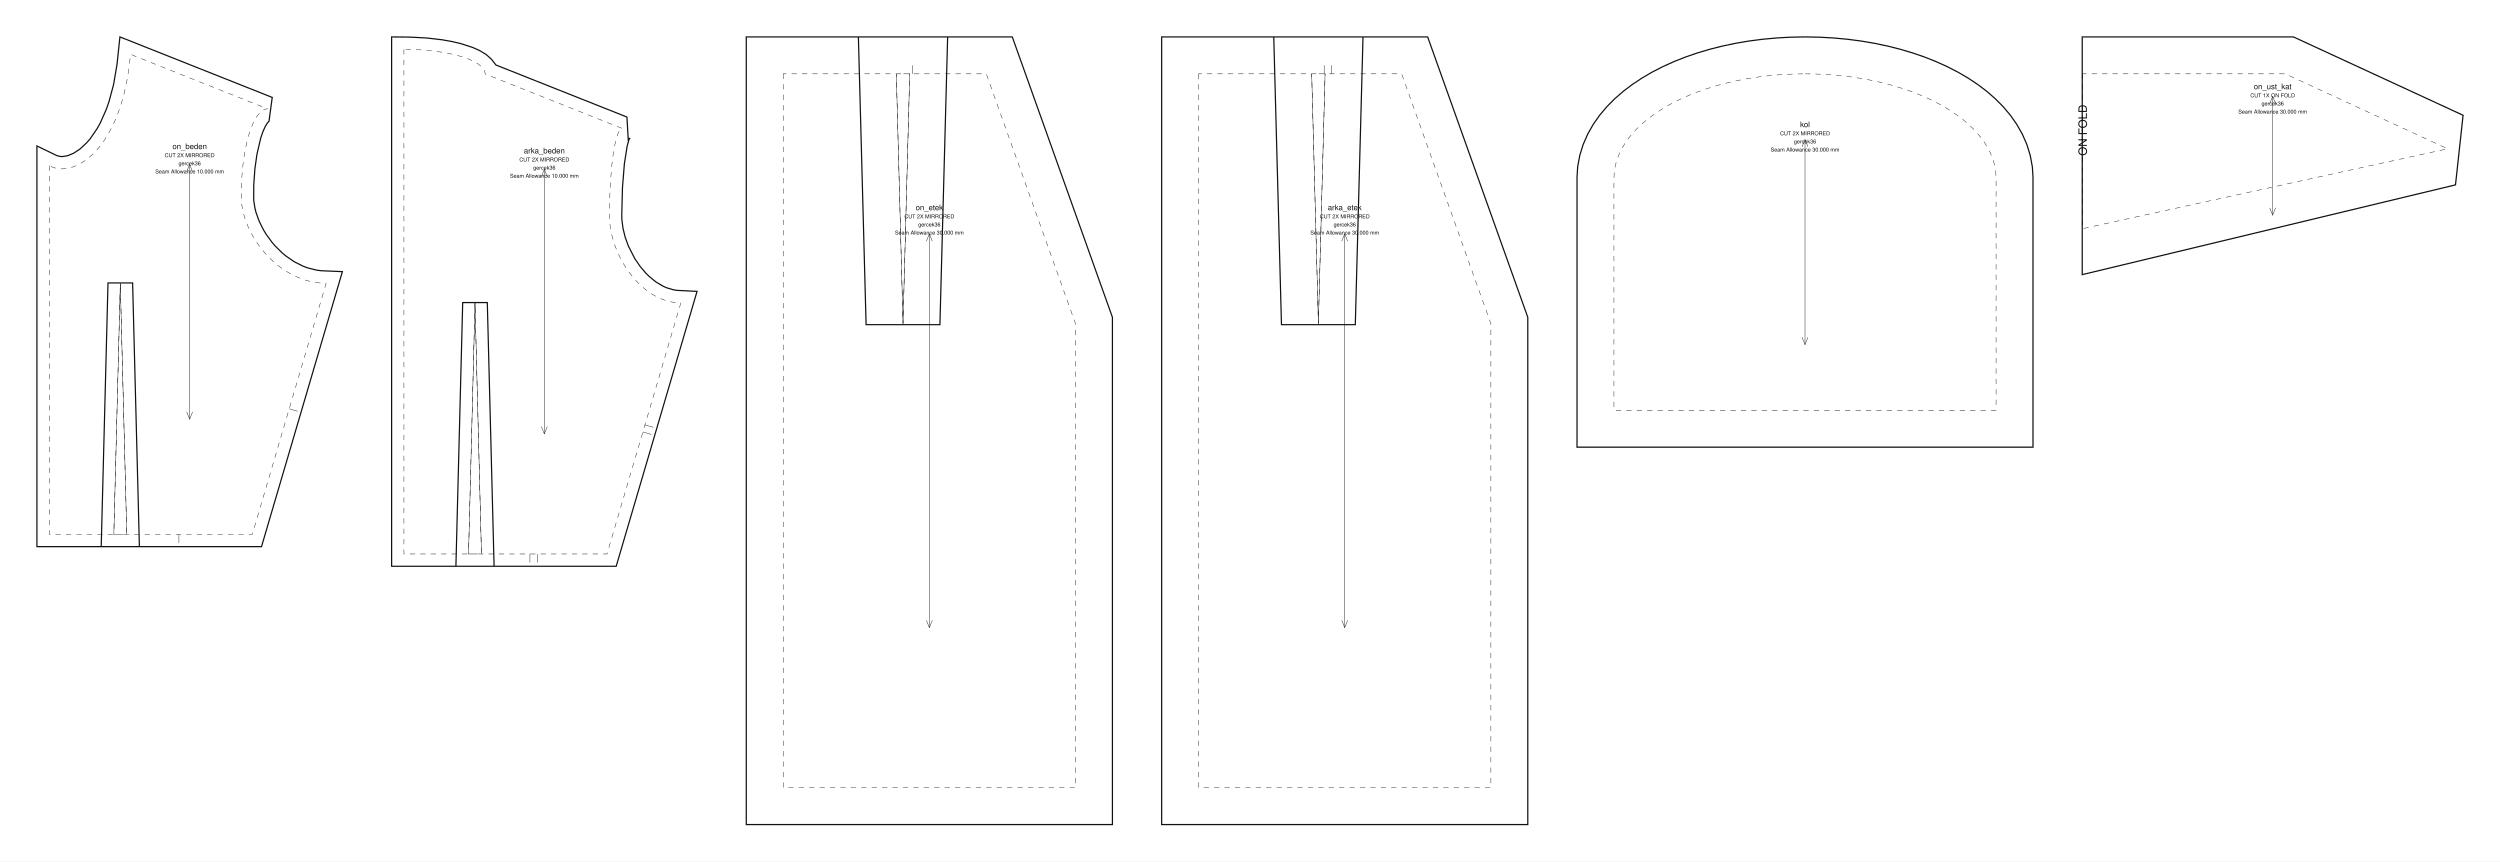
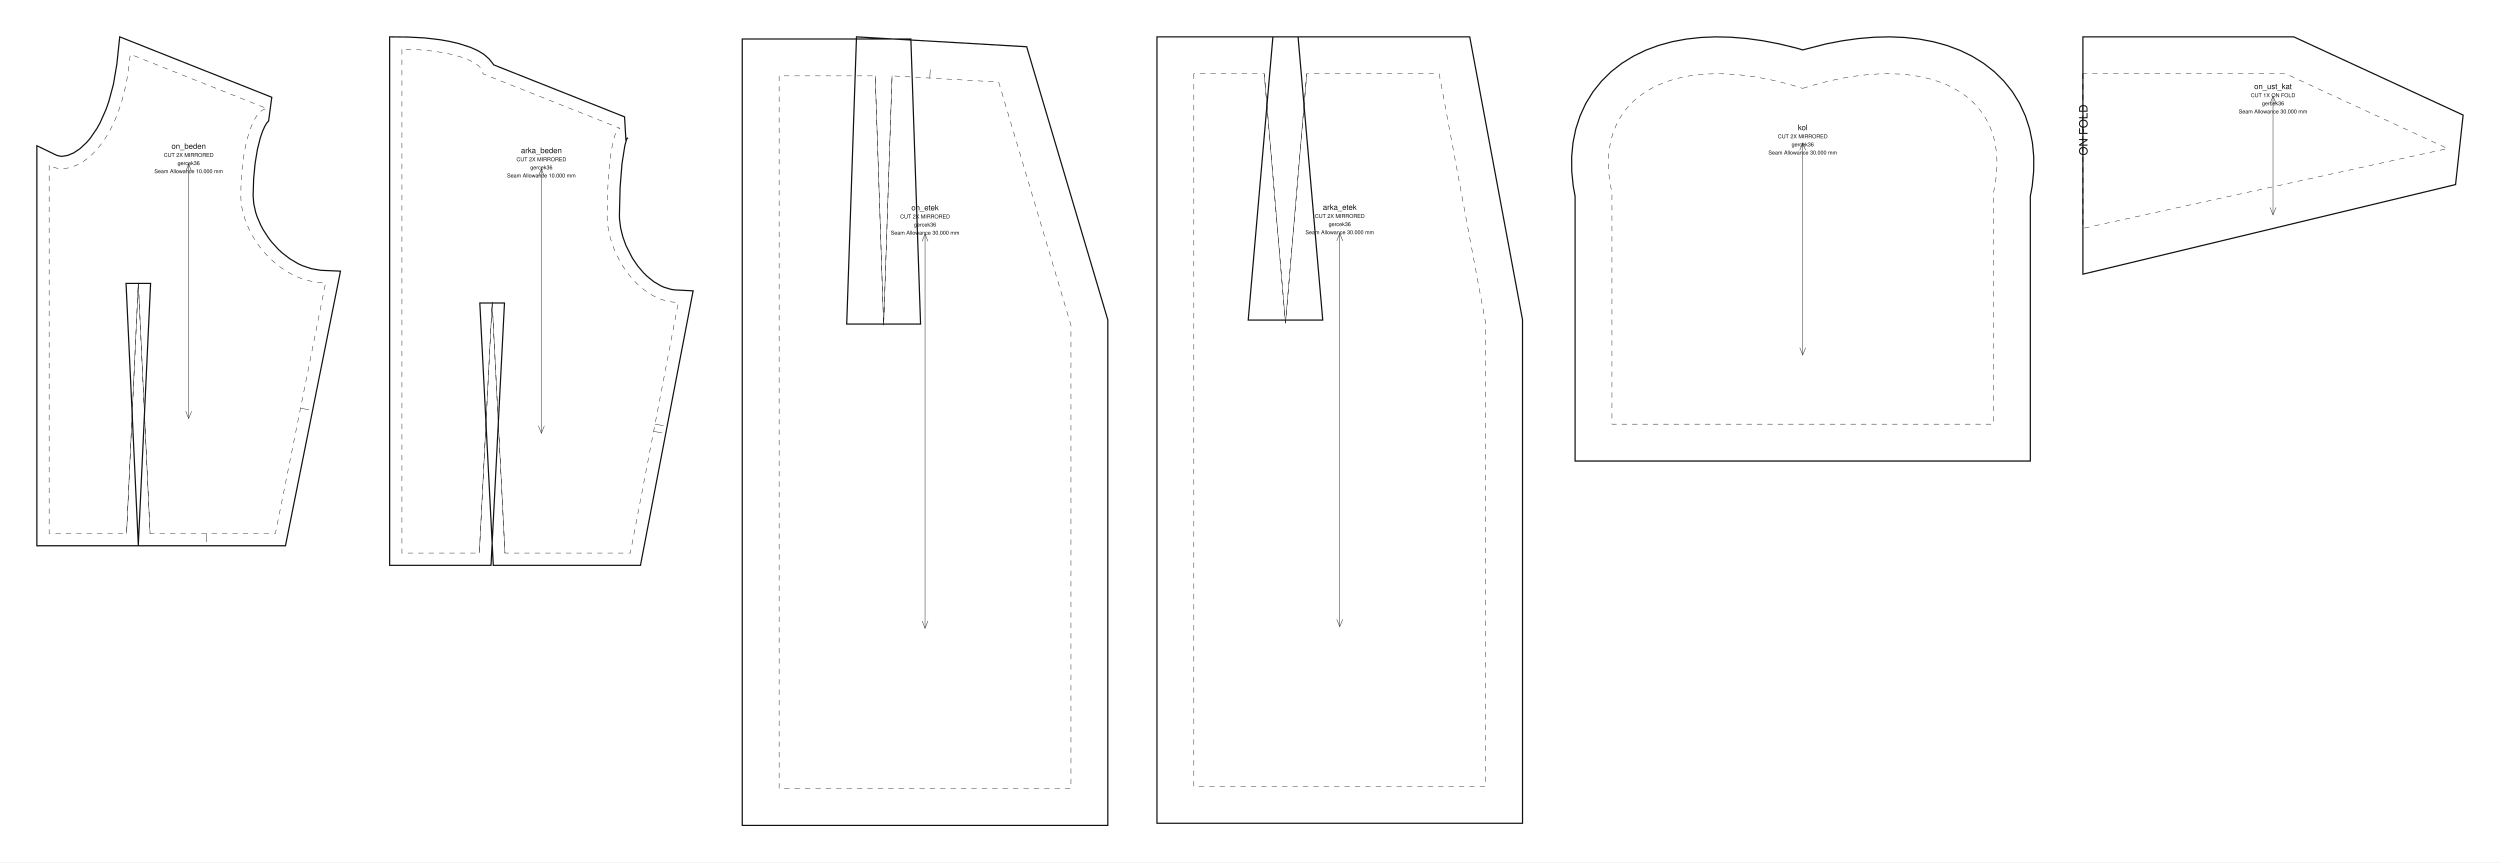
- <svg xmlns="http://www.w3.org/2000/svg" data-ops="8" viewBox="0 0 2031.328 700.000" width="2031.328mm" height="700.000mm" data-scale="1:1" data-unit-mm="1" data-sheet="stitchu-pattern-sheet-v1" data-graf="taban-elbise" data-body="gercek36" data-parca="6">
-   <rect width="2031.328" height="700.000" fill="#ffffff" />
+ <svg xmlns="http://www.w3.org/2000/svg" data-ops="8" viewBox="0 0 2034.606 701.733" width="2034.606mm" height="701.733mm" data-scale="1:1" data-unit-mm="1" data-sheet="stitchu-pattern-sheet-v1" data-graf="taban-elbise" data-body="gercek36" data-parca="6">
+   <rect width="2034.606" height="701.733" fill="#ffffff" />
  <g font-family="Helvetica,Arial,sans-serif" fill="none" stroke="#111111">
    <g data-panel="on_beden">
-       <path data-katman="1" data-tur="kesim" stroke-width="1.000" d="M 30.000 118.602 L 30.000 444.160 L 113.261 444.160 L 107.747 229.903 L 87.753 229.903 L 82.239 444.160 L 212.482 444.160 L 278.203 220.712 L 261.118 219.987 L 257.297 219.503 L 249.833 217.625 L 246.200 216.256 L 239.176 212.716 L 232.554 208.203 L 229.428 205.622 L 223.614 199.903 L 220.953 196.806 L 216.189 190.242 L 214.110 186.821 L 210.616 179.817 L 208.067 172.763 L 207.167 169.281 L 206.136 162.535 L 206.188 150.108 L 207.132 137.089 L 208.782 125.303 L 211.866 112.121 L 213.670 106.885 L 215.526 102.747 L 217.251 99.880 L 218.761 98.381 L 218.340 98.592 L 218.604 98.399 L 221.192 79.167 L 97.442 30.000 L 95.085 52.285 L 92.308 68.570 L 88.535 82.677 L 86.340 88.934 L 81.469 99.893 L 78.847 104.614 L 73.375 112.588 L 70.583 115.862 L 65.038 121.052 L 59.754 124.540 L 54.976 126.504 L 50.910 127.189 L 49.176 127.147 L 46.264 126.469 Z" />
-       <path data-katman="14" data-tur="dikis" stroke-width="0.350" stroke-dasharray="4.233 4.233" d="M 40.000 134.547 L 40.000 434.160 L 103.000 434.160 L 97.750 230.160 L 92.500 434.160 L 205.000 434.160 L 265.000 230.160 C 226.892 230.160 196.000 191.031 196.000 159.310 C 196.000 120.181 205.626 88.460 217.500 88.460 L 106.000 44.160 C 99.400 121.435 59.800 146.020 40.000 134.547 Z" />
-       <path data-katman="8" data-tur="pens" data-edge="dart_on_beden.1" stroke-width="0.350" d="M 103.000 434.160 L 97.750 230.160" />
-       <path data-katman="8" data-tur="pens" data-edge="dart_on_beden.2" stroke-width="0.350" d="M 97.750 230.160 L 92.500 434.160" />
-       <path data-katman="4" data-tur="centik" data-edge="waist_front.2" stroke-width="0.350" d="M 145.375 434.160 L 145.375 441.160" />
-       <path data-katman="4" data-tur="centik" data-edge="side_front" stroke-width="0.350" d="M 235.000 332.160 L 241.716 334.136" />
-       <path data-katman="7" data-tur="grain" stroke-width="0.350" d="M 154.101 133.540 L 154.101 340.620" />
-       <path data-katman="7" data-tur="grainOk" stroke-width="0.350" d="M 156.501 139.540 L 154.101 133.540 L 151.701 139.540" />
-       <path data-katman="7" data-tur="grainOk" stroke-width="0.350" d="M 151.701 334.620 L 154.101 340.620 L 156.501 334.620" />
-       <text data-katman="15" x="154.101" y="121.115" text-anchor="middle" font-size="6.300" fill="#111111" stroke="none">on_beden</text>
-       <text data-katman="15" x="154.101" y="127.715" text-anchor="middle" font-size="4.400" fill="#111111" stroke="none">CUT 2X MIRRORED</text>
-       <text data-katman="15" x="154.101" y="134.315" text-anchor="middle" font-size="4.400" fill="#111111" stroke="none">gercek36</text>
-       <text data-katman="15" x="154.101" y="140.915" text-anchor="middle" font-size="4.400" fill="#111111" stroke="none">Seam Allowance 10.000 mm</text>
+       <path data-katman="1" data-tur="kesim" stroke-width="1.000" d="M 30.000 118.602 L 30.000 444.160 L 112.542 444.160 L 122.557 230.629 L 102.579 230.629 L 112.594 444.160 L 232.331 444.160 L 277.101 220.665 L 261.118 219.987 L 253.534 218.712 L 246.200 216.256 L 242.644 214.615 L 235.808 210.573 L 229.428 205.622 L 226.443 202.849 L 220.953 196.806 L 218.474 193.578 L 214.110 186.821 L 212.249 183.338 L 209.219 176.284 L 208.067 172.763 L 206.522 165.863 L 206.002 159.163 L 206.418 145.652 L 207.609 133.007 L 209.469 121.708 L 211.866 112.121 L 213.670 106.885 L 215.526 102.747 L 217.251 99.880 L 218.761 98.381 L 218.340 98.592 L 218.604 98.399 L 221.192 79.167 L 97.442 30.000 L 95.085 52.285 L 92.308 68.570 L 88.535 82.677 L 86.340 88.934 L 81.469 99.893 L 78.847 104.614 L 73.375 112.588 L 70.583 115.862 L 65.038 121.052 L 59.754 124.540 L 54.976 126.504 L 50.910 127.189 L 49.176 127.147 L 46.264 126.469 Z" />
+       <path data-katman="14" data-tur="dikis" stroke-width="0.350" stroke-dasharray="4.233 4.233" d="M 40.000 134.547 L 40.000 434.160 L 103.000 434.160 L 112.568 230.160 L 122.136 434.160 L 224.136 434.160 L 265.000 230.160 C 226.892 230.160 196.000 191.031 196.000 159.310 C 196.000 120.181 205.626 88.460 217.500 88.460 L 106.000 44.160 C 99.400 121.435 59.800 146.020 40.000 134.547 Z" />
+       <path data-katman="8" data-tur="pens" data-edge="dart_on_beden.1" stroke-width="0.350" d="M 103.000 434.160 L 112.568 230.160" />
+       <path data-katman="8" data-tur="pens" data-edge="dart_on_beden.2" stroke-width="0.350" d="M 112.568 230.160 L 122.136 434.160" />
+       <path data-katman="4" data-tur="centik" data-edge="waist_front.2" stroke-width="0.350" d="M 168.036 434.160 L 168.036 441.160" />
+       <path data-katman="4" data-tur="centik" data-edge="side_front" stroke-width="0.350" d="M 244.568 332.160 L 251.432 333.535" />
+       <path data-katman="7" data-tur="grain" stroke-width="0.350" d="M 153.550 133.540 L 153.550 340.620" />
+       <path data-katman="7" data-tur="grainOk" stroke-width="0.350" d="M 155.950 139.540 L 153.550 133.540 L 151.150 139.540" />
+       <path data-katman="7" data-tur="grainOk" stroke-width="0.350" d="M 151.150 334.620 L 153.550 340.620 L 155.950 334.620" />
+       <text data-katman="15" x="153.550" y="121.115" text-anchor="middle" font-size="6.300" fill="#111111" stroke="none">on_beden</text>
+       <text data-katman="15" x="153.550" y="127.715" text-anchor="middle" font-size="4.400" fill="#111111" stroke="none">CUT 2X MIRRORED</text>
+       <text data-katman="15" x="153.550" y="134.315" text-anchor="middle" font-size="4.400" fill="#111111" stroke="none">gercek36</text>
+       <text data-katman="15" x="153.550" y="140.915" text-anchor="middle" font-size="4.400" fill="#111111" stroke="none">Seam Allowance 10.000 mm</text>
    </g>
    <g data-panel="arka_beden">
-       <path data-katman="1" data-tur="kesim" stroke-width="1.000" d="M 318.203 30.000 L 318.203 460.103 L 401.463 460.103 L 395.949 245.845 L 375.956 245.845 L 370.442 460.103 L 500.685 460.103 L 566.376 236.755 L 550.231 235.940 L 547.295 235.497 L 541.485 233.757 L 538.611 232.469 L 532.970 229.085 L 527.559 224.696 L 524.978 222.161 L 520.140 216.500 L 515.827 210.186 L 510.561 199.876 L 507.976 192.718 L 506.213 185.558 L 505.320 178.600 L 505.203 175.110 L 505.769 152.496 L 507.326 133.098 L 509.599 118.652 L 511.050 113.298 L 512.039 112.139 L 511.281 112.698 L 510.551 114.872 L 509.395 95.109 L 402.978 52.829 L 399.288 48.076 L 394.863 44.194 L 389.800 41.128 L 384.108 38.571 L 374.374 35.422 L 367.112 33.721 L 359.279 32.331 L 346.579 30.851 L 332.926 30.150 Z" />
-       <path data-katman="14" data-tur="dikis" stroke-width="0.350" stroke-dasharray="4.233 4.233" d="M 328.203 40.103 L 328.203 450.103 L 391.203 450.103 L 385.953 246.103 L 380.703 450.103 L 493.203 450.103 L 553.203 246.103 C 521.170 246.103 495.203 206.973 495.203 175.253 C 495.203 136.123 499.904 104.403 505.703 104.403 L 394.203 60.103 C 394.203 49.057 364.653 40.103 328.203 40.103 Z" />
-       <path data-katman="8" data-tur="pens" data-edge="dart_arka_beden.1" stroke-width="0.350" d="M 391.203 450.103 L 385.953 246.103" />
-       <path data-katman="8" data-tur="pens" data-edge="dart_arka_beden.2" stroke-width="0.350" d="M 385.953 246.103 L 380.703 450.103" />
-       <path data-katman="4" data-tur="centik" data-edge="waist_back.2" stroke-width="0.350" d="M 430.578 450.103 L 430.578 457.103" />
-       <path data-katman="4" data-tur="centik" data-edge="waist_back.2" stroke-width="0.350" d="M 436.578 450.103 L 436.578 457.103" />
-       <path data-katman="4" data-tur="centik" data-edge="side_back" stroke-width="0.350" d="M 522.356 350.981 L 529.072 352.956" />
-       <path data-katman="4" data-tur="centik" data-edge="side_back" stroke-width="0.350" d="M 524.049 345.225 L 530.765 347.200" />
-       <path data-katman="7" data-tur="grain" stroke-width="0.350" d="M 442.289 137.526 L 442.289 352.577" />
-       <path data-katman="7" data-tur="grainOk" stroke-width="0.350" d="M 444.689 143.526 L 442.289 137.526 L 439.889 143.526" />
-       <path data-katman="7" data-tur="grainOk" stroke-width="0.350" d="M 439.889 346.577 L 442.289 352.577 L 444.689 346.577" />
-       <text data-katman="15" x="442.289" y="124.623" text-anchor="middle" font-size="6.300" fill="#111111" stroke="none">arka_beden</text>
-       <text data-katman="15" x="442.289" y="131.223" text-anchor="middle" font-size="4.400" fill="#111111" stroke="none">CUT 2X MIRRORED</text>
-       <text data-katman="15" x="442.289" y="137.823" text-anchor="middle" font-size="4.400" fill="#111111" stroke="none">gercek36</text>
-       <text data-katman="15" x="442.289" y="144.423" text-anchor="middle" font-size="4.400" fill="#111111" stroke="none">Seam Allowance 10.000 mm</text>
+       <path data-katman="1" data-tur="kesim" stroke-width="1.000" d="M 317.101 30.000 L 317.101 460.103 L 399.602 460.103 L 410.572 246.611 L 390.494 246.611 L 401.463 460.103 L 521.229 460.103 L 564.088 236.695 L 549.130 235.940 L 546.193 235.497 L 540.383 233.757 L 537.509 232.469 L 531.868 229.085 L 526.457 224.696 L 523.876 222.161 L 519.038 216.500 L 514.725 210.186 L 509.459 199.876 L 506.875 192.718 L 505.111 185.558 L 504.218 178.600 L 504.102 175.110 L 504.667 152.496 L 506.224 133.098 L 508.497 118.652 L 509.948 113.298 L 510.937 112.139 L 510.179 112.698 L 509.450 114.872 L 508.293 95.109 L 401.877 52.829 L 398.186 48.076 L 393.761 44.194 L 388.698 41.128 L 383.006 38.571 L 373.272 35.422 L 366.010 33.721 L 358.177 32.331 L 345.477 30.851 L 331.824 30.150 Z" />
+       <path data-katman="14" data-tur="dikis" stroke-width="0.350" stroke-dasharray="4.233 4.233" d="M 327.101 40.103 L 327.101 450.103 L 390.101 450.103 L 400.533 246.103 L 410.965 450.103 L 512.965 450.103 L 552.101 246.103 C 520.068 246.103 494.101 206.973 494.101 175.253 C 494.101 136.123 498.802 104.403 504.601 104.403 L 393.101 60.103 C 393.101 49.057 363.552 40.103 327.101 40.103 Z" />
+       <path data-katman="8" data-tur="pens" data-edge="dart_arka_beden.1" stroke-width="0.350" d="M 390.101 450.103 L 400.533 246.103" />
+       <path data-katman="8" data-tur="pens" data-edge="dart_arka_beden.2" stroke-width="0.350" d="M 400.533 246.103 L 410.965 450.103" />
+       <path data-katman="4" data-tur="centik" data-edge="side_back" stroke-width="0.350" d="M 531.968 351.049 L 538.842 352.368" />
+       <path data-katman="4" data-tur="centik" data-edge="side_back" stroke-width="0.350" d="M 533.098 345.156 L 539.973 346.475" />
+       <path data-katman="7" data-tur="grain" stroke-width="0.350" d="M 440.594 137.526 L 440.594 352.577" />
+       <path data-katman="7" data-tur="grainOk" stroke-width="0.350" d="M 442.994 143.526 L 440.594 137.526 L 438.194 143.526" />
+       <path data-katman="7" data-tur="grainOk" stroke-width="0.350" d="M 438.194 346.577 L 440.594 352.577 L 442.994 346.577" />
+       <text data-katman="15" x="440.594" y="124.623" text-anchor="middle" font-size="6.300" fill="#111111" stroke="none">arka_beden</text>
+       <text data-katman="15" x="440.594" y="131.223" text-anchor="middle" font-size="4.400" fill="#111111" stroke="none">CUT 2X MIRRORED</text>
+       <text data-katman="15" x="440.594" y="137.823" text-anchor="middle" font-size="4.400" fill="#111111" stroke="none">gercek36</text>
+       <text data-katman="15" x="440.594" y="144.423" text-anchor="middle" font-size="4.400" fill="#111111" stroke="none">Seam Allowance 10.000 mm</text>
    </g>
    <g data-panel="on_etek">
-       <path data-katman="1" data-tur="kesim" stroke-width="1.000" d="M 606.376 30.000 L 606.376 670.000 L 903.876 670.000 L 903.876 257.804 L 822.517 30.000 L 697.468 30.000 L 703.736 263.804 L 763.715 263.804 L 769.983 30.000 Z" />
-       <path data-katman="14" data-tur="dikis" stroke-width="0.350" stroke-dasharray="4.233 4.233" d="M 636.376 60.000 L 636.376 640.000 L 873.876 640.000 L 873.876 263.000 L 801.376 60.000 L 728.283 60.000 L 733.726 263.000 L 739.168 60.000 L 636.376 60.000 Z" />
-       <path data-katman="8" data-tur="pens" data-edge="dart_on_etek.1" stroke-width="0.350" d="M 728.283 60.000 L 733.726 263.000" />
-       <path data-katman="8" data-tur="pens" data-edge="dart_on_etek.2" stroke-width="0.350" d="M 733.726 263.000 L 739.168 60.000" />
-       <path data-katman="4" data-tur="centik" data-edge="waist_front.1" stroke-width="0.350" d="M 741.439 60.000 L 741.439 53.000" />
-       <path data-katman="7" data-tur="grain" stroke-width="0.350" d="M 755.126 190.000 L 755.126 510.000" />
-       <path data-katman="7" data-tur="grainOk" stroke-width="0.350" d="M 757.526 196.000 L 755.126 190.000 L 752.726 196.000" />
-       <path data-katman="7" data-tur="grainOk" stroke-width="0.350" d="M 752.726 504.000 L 755.126 510.000 L 757.526 504.000" />
-       <text data-katman="15" x="755.126" y="170.800" text-anchor="middle" font-size="6.300" fill="#111111" stroke="none">on_etek</text>
-       <text data-katman="15" x="755.126" y="177.400" text-anchor="middle" font-size="4.400" fill="#111111" stroke="none">CUT 2X MIRRORED</text>
-       <text data-katman="15" x="755.126" y="184.000" text-anchor="middle" font-size="4.400" fill="#111111" stroke="none">gercek36</text>
-       <text data-katman="15" x="755.126" y="190.600" text-anchor="middle" font-size="4.400" fill="#111111" stroke="none">Seam Allowance 30.000 mm</text>
+       <path data-katman="1" data-tur="kesim" stroke-width="1.000" d="M 604.088 31.733 L 604.088 671.733 L 901.588 671.733 L 901.588 260.372 L 835.555 38.050 L 697.049 30.000 L 689.092 263.723 L 749.194 263.723 L 741.296 31.733 Z" />
+       <path data-katman="14" data-tur="dikis" stroke-width="0.350" stroke-dasharray="4.233 4.233" d="M 634.088 61.733 L 634.088 641.733 L 871.588 641.733 L 871.588 264.733 L 812.792 66.778 L 725.995 61.733 L 719.143 264.733 L 712.291 61.733 L 634.088 61.733 Z" />
+       <path data-katman="8" data-tur="pens" data-edge="dart_on_etek.1" stroke-width="0.350" d="M 725.995 61.733 L 719.143 264.733" />
+       <path data-katman="8" data-tur="pens" data-edge="dart_on_etek.2" stroke-width="0.350" d="M 719.143 264.733 L 712.291 61.733" />
+       <path data-katman="4" data-tur="centik" data-edge="waist_front.1" stroke-width="0.350" d="M 756.689 63.517 L 757.095 56.529" />
+       <path data-katman="7" data-tur="grain" stroke-width="0.350" d="M 752.838 190.433 L 752.838 511.300" />
+       <path data-katman="7" data-tur="grainOk" stroke-width="0.350" d="M 755.238 196.433 L 752.838 190.433 L 750.438 196.433" />
+       <path data-katman="7" data-tur="grainOk" stroke-width="0.350" d="M 750.438 505.300 L 752.838 511.300 L 755.238 505.300" />
+       <text data-katman="15" x="752.838" y="171.181" text-anchor="middle" font-size="6.300" fill="#111111" stroke="none">on_etek</text>
+       <text data-katman="15" x="752.838" y="177.781" text-anchor="middle" font-size="4.400" fill="#111111" stroke="none">CUT 2X MIRRORED</text>
+       <text data-katman="15" x="752.838" y="184.381" text-anchor="middle" font-size="4.400" fill="#111111" stroke="none">gercek36</text>
+       <text data-katman="15" x="752.838" y="190.981" text-anchor="middle" font-size="4.400" fill="#111111" stroke="none">Seam Allowance 30.000 mm</text>
    </g>
    <g data-panel="arka_etek">
-       <path data-katman="1" data-tur="kesim" stroke-width="1.000" d="M 943.876 30.000 L 943.876 670.000 L 1241.376 670.000 L 1241.376 257.804 L 1160.017 30.000 L 1034.968 30.000 L 1041.236 263.804 L 1101.215 263.804 L 1107.483 30.000 Z" />
-       <path data-katman="14" data-tur="dikis" stroke-width="0.350" stroke-dasharray="4.233 4.233" d="M 973.876 60.000 L 973.876 640.000 L 1211.376 640.000 L 1211.376 263.000 L 1138.876 60.000 L 1065.783 60.000 L 1071.226 263.000 L 1076.668 60.000 L 973.876 60.000 Z" />
-       <path data-katman="8" data-tur="pens" data-edge="dart_arka_etek.1" stroke-width="0.350" d="M 1065.783 60.000 L 1071.226 263.000" />
-       <path data-katman="8" data-tur="pens" data-edge="dart_arka_etek.2" stroke-width="0.350" d="M 1071.226 263.000 L 1076.668 60.000" />
-       <path data-katman="4" data-tur="centik" data-edge="waist_back.1" stroke-width="0.350" d="M 1081.939 60.000 L 1081.939 53.000" />
-       <path data-katman="4" data-tur="centik" data-edge="waist_back.1" stroke-width="0.350" d="M 1075.939 60.000 L 1075.939 53.000" />
-       <path data-katman="7" data-tur="grain" stroke-width="0.350" d="M 1092.626 190.000 L 1092.626 510.000" />
-       <path data-katman="7" data-tur="grainOk" stroke-width="0.350" d="M 1095.026 196.000 L 1092.626 190.000 L 1090.226 196.000" />
-       <path data-katman="7" data-tur="grainOk" stroke-width="0.350" d="M 1090.226 504.000 L 1092.626 510.000 L 1095.026 504.000" />
-       <text data-katman="15" x="1092.626" y="170.800" text-anchor="middle" font-size="6.300" fill="#111111" stroke="none">arka_etek</text>
-       <text data-katman="15" x="1092.626" y="177.400" text-anchor="middle" font-size="4.400" fill="#111111" stroke="none">CUT 2X MIRRORED</text>
-       <text data-katman="15" x="1092.626" y="184.000" text-anchor="middle" font-size="4.400" fill="#111111" stroke="none">gercek36</text>
-       <text data-katman="15" x="1092.626" y="190.600" text-anchor="middle" font-size="4.400" fill="#111111" stroke="none">Seam Allowance 30.000 mm</text>
+       <path data-katman="1" data-tur="kesim" stroke-width="1.000" d="M 941.588 30.000 L 941.588 670.000 L 1239.088 670.000 L 1239.088 260.226 L 1196.138 30.000 L 1035.945 30.000 L 1015.857 260.487 L 1076.504 260.487 L 1056.416 30.000 Z" />
+       <path data-katman="14" data-tur="dikis" stroke-width="0.350" stroke-dasharray="4.233 4.233" d="M 971.588 60.000 L 971.588 640.000 L 1209.088 640.000 L 1209.088 263.000 L 1171.217 60.000 L 1063.495 60.000 L 1046.181 263.000 L 1028.866 60.000 L 971.588 60.000 Z" />
+       <path data-katman="8" data-tur="pens" data-edge="dart_arka_etek.1" stroke-width="0.350" d="M 1063.495 60.000 L 1046.181 263.000" />
+       <path data-katman="8" data-tur="pens" data-edge="dart_arka_etek.2" stroke-width="0.350" d="M 1046.181 263.000 L 1028.866 60.000" />
+       <path data-katman="7" data-tur="grain" stroke-width="0.350" d="M 1090.338 190.000 L 1090.338 510.000" />
+       <path data-katman="7" data-tur="grainOk" stroke-width="0.350" d="M 1092.738 196.000 L 1090.338 190.000 L 1087.938 196.000" />
+       <path data-katman="7" data-tur="grainOk" stroke-width="0.350" d="M 1087.938 504.000 L 1090.338 510.000 L 1092.738 504.000" />
+       <text data-katman="15" x="1090.338" y="170.800" text-anchor="middle" font-size="6.300" fill="#111111" stroke="none">arka_etek</text>
+       <text data-katman="15" x="1090.338" y="177.400" text-anchor="middle" font-size="4.400" fill="#111111" stroke="none">CUT 2X MIRRORED</text>
+       <text data-katman="15" x="1090.338" y="184.000" text-anchor="middle" font-size="4.400" fill="#111111" stroke="none">gercek36</text>
+       <text data-katman="15" x="1090.338" y="190.600" text-anchor="middle" font-size="4.400" fill="#111111" stroke="none">Seam Allowance 30.000 mm</text>
    </g>
    <g data-panel="kol">
-       <path data-katman="1" data-tur="kesim" stroke-width="1.000" d="M 1466.626 30.000 L 1478.364 30.217 L 1489.915 30.858 L 1501.256 31.914 L 1512.368 33.372 L 1523.232 35.222 L 1533.830 37.455 L 1544.144 40.064 L 1554.155 43.042 L 1563.847 46.385 L 1573.202 50.090 L 1582.202 54.157 L 1590.831 58.591 L 1599.068 63.399 L 1606.893 68.591 L 1614.281 74.185 L 1621.200 80.202 L 1627.610 86.665 L 1633.460 93.601 L 1638.682 101.032 L 1643.189 108.969 L 1646.878 117.401 L 1649.634 126.285 L 1651.348 135.536 L 1651.876 144.103 L 1651.876 363.325 L 1281.376 363.325 L 1281.376 144.103 L 1281.903 135.536 L 1283.617 126.285 L 1286.373 117.401 L 1290.062 108.969 L 1294.569 101.032 L 1299.791 93.601 L 1305.641 86.665 L 1312.052 80.202 L 1318.970 74.185 L 1326.358 68.591 L 1334.183 63.399 L 1342.420 58.591 L 1351.049 54.157 L 1360.050 50.090 L 1369.404 46.385 L 1379.096 43.042 L 1389.107 40.064 L 1399.421 37.455 L 1410.019 35.222 L 1420.883 33.372 L 1431.995 31.914 L 1443.336 30.858 L 1454.887 30.217 Z" />
-       <path data-katman="14" data-tur="dikis" stroke-width="0.350" stroke-dasharray="4.233 4.233" d="M 1466.626 60.005 C 1552.368 60.005 1621.876 98.070 1621.876 145.025 L 1621.876 333.325 L 1311.376 333.325 L 1311.376 145.025 C 1311.376 98.070 1380.883 60.005 1466.626 60.005 Z" />
-       <path data-katman="7" data-tur="grain" stroke-width="0.350" d="M 1466.626 113.331 L 1466.626 279.994" />
-       <path data-katman="7" data-tur="grainOk" stroke-width="0.350" d="M 1469.026 119.331 L 1466.626 113.331 L 1464.226 119.331" />
-       <path data-katman="7" data-tur="grainOk" stroke-width="0.350" d="M 1464.226 273.994 L 1466.626 279.994 L 1469.026 273.994" />
-       <text data-katman="15" x="1466.626" y="103.332" text-anchor="middle" font-size="6.300" fill="#111111" stroke="none">kol</text>
-       <text data-katman="15" x="1466.626" y="109.932" text-anchor="middle" font-size="4.400" fill="#111111" stroke="none">CUT 2X MIRRORED</text>
-       <text data-katman="15" x="1466.626" y="116.532" text-anchor="middle" font-size="4.400" fill="#111111" stroke="none">gercek36</text>
-       <text data-katman="15" x="1466.626" y="123.132" text-anchor="middle" font-size="4.400" fill="#111111" stroke="none">Seam Allowance 30.000 mm</text>
+       <path data-katman="1" data-tur="kesim" stroke-width="1.000" d="M 1467.121 40.625 L 1485.931 35.788 L 1499.429 33.187 L 1512.613 31.353 L 1525.470 30.288 L 1537.987 30.000 L 1550.154 30.502 L 1561.953 31.811 L 1573.364 33.954 L 1584.358 36.962 L 1594.891 40.870 L 1604.902 45.714 L 1614.309 51.522 L 1623.007 58.306 L 1630.875 66.046 L 1637.786 74.690 L 1643.627 84.145 L 1648.313 94.292 L 1651.796 104.998 L 1654.069 116.143 L 1655.153 127.625 L 1655.085 139.372 L 1653.908 151.340 L 1652.371 159.661 L 1652.371 375.212 L 1281.871 375.212 L 1281.871 159.661 L 1280.333 151.340 L 1279.156 139.372 L 1279.088 127.625 L 1280.172 116.143 L 1282.445 104.998 L 1285.928 94.292 L 1290.614 84.145 L 1296.455 74.690 L 1303.366 66.046 L 1311.234 58.306 L 1319.932 51.522 L 1329.339 45.714 L 1339.350 40.870 L 1349.883 36.962 L 1360.877 33.954 L 1372.288 31.811 L 1384.087 30.502 L 1396.254 30.000 L 1408.772 30.288 L 1421.628 31.353 L 1434.812 33.187 L 1448.310 35.788 L 1462.112 39.155 Z" />
+       <path data-katman="14" data-tur="dikis" stroke-width="0.350" stroke-dasharray="4.233 4.233" d="M 1467.121 71.892 C 1570.931 38.898 1640.439 76.963 1622.371 156.912 L 1622.371 345.212 L 1311.871 345.212 L 1311.871 156.912 C 1293.802 76.963 1363.310 38.898 1467.121 71.892 Z" />
+       <path data-katman="7" data-tur="grain" stroke-width="0.350" d="M 1467.121 116.303 L 1467.121 288.909" />
+       <path data-katman="7" data-tur="grainOk" stroke-width="0.350" d="M 1469.521 122.303 L 1467.121 116.303 L 1464.721 122.303" />
+       <path data-katman="7" data-tur="grainOk" stroke-width="0.350" d="M 1464.721 282.909 L 1467.121 288.909 L 1469.521 282.909" />
+       <text data-katman="15" x="1467.121" y="105.947" text-anchor="middle" font-size="6.300" fill="#111111" stroke="none">kol</text>
+       <text data-katman="15" x="1467.121" y="112.547" text-anchor="middle" font-size="4.400" fill="#111111" stroke="none">CUT 2X MIRRORED</text>
+       <text data-katman="15" x="1467.121" y="119.147" text-anchor="middle" font-size="4.400" fill="#111111" stroke="none">gercek36</text>
+       <text data-katman="15" x="1467.121" y="125.747" text-anchor="middle" font-size="4.400" fill="#111111" stroke="none">Seam Allowance 30.000 mm</text>
    </g>
    <g data-panel="on_ust_kat">
-       <path data-katman="1" data-tur="kesim" stroke-width="1.000" d="M 1691.876 30.000 L 1691.876 223.134 L 1995.163 150.207 L 2001.328 93.664 L 1863.468 30.000 Z" />
-       <path data-katman="14" data-tur="dikis" stroke-width="0.350" stroke-dasharray="4.233 4.233" d="M 1691.876 60.000 L 1691.876 185.860 L 1988.751 120.900 L 1856.876 60.000 L 1691.876 60.000 Z" />
-       <path data-katman="6" data-tur="kat" stroke-width="0.350" stroke-dasharray="4.233 4.233" d="M 1691.876 60.000 L 1691.876 185.860" />
-       <text data-katman="15" x="1695.636" y="126.567" font-size="9.400" fill="#111111" stroke="none" transform="rotate(-90 1695.636 126.567)">ON FOLD</text>
-       <path data-katman="7" data-tur="grain" stroke-width="0.350" d="M 1846.602 78.284 L 1846.602 174.851" />
-       <path data-katman="7" data-tur="grainOk" stroke-width="0.350" d="M 1849.002 84.284 L 1846.602 78.284 L 1844.202 84.284" />
-       <path data-katman="7" data-tur="grainOk" stroke-width="0.350" d="M 1844.202 168.851 L 1846.602 174.851 L 1849.002 168.851" />
-       <text data-katman="15" x="1846.602" y="72.490" text-anchor="middle" font-size="6.300" fill="#111111" stroke="none">on_ust_kat</text>
-       <text data-katman="15" x="1846.602" y="79.090" text-anchor="middle" font-size="4.400" fill="#111111" stroke="none">CUT 1X ON FOLD</text>
-       <text data-katman="15" x="1846.602" y="85.690" text-anchor="middle" font-size="4.400" fill="#111111" stroke="none">gercek36</text>
-       <text data-katman="15" x="1846.602" y="92.290" text-anchor="middle" font-size="4.400" fill="#111111" stroke="none">Seam Allowance 30.000 mm</text>
+       <path data-katman="1" data-tur="kesim" stroke-width="1.000" d="M 1695.153 30.000 L 1695.153 223.134 L 1998.441 150.207 L 2004.606 93.664 L 1866.746 30.000 Z" />
+       <path data-katman="14" data-tur="dikis" stroke-width="0.350" stroke-dasharray="4.233 4.233" d="M 1695.153 60.000 L 1695.153 185.860 L 1992.028 120.900 L 1860.153 60.000 L 1695.153 60.000 Z" />
+       <path data-katman="6" data-tur="kat" stroke-width="0.350" stroke-dasharray="4.233 4.233" d="M 1695.153 60.000 L 1695.153 185.860" />
+       <text data-katman="15" x="1698.913" y="126.567" font-size="9.400" fill="#111111" stroke="none" transform="rotate(-90 1698.913 126.567)">ON FOLD</text>
+       <path data-katman="7" data-tur="grain" stroke-width="0.350" d="M 1849.880 78.284 L 1849.880 174.851" />
+       <path data-katman="7" data-tur="grainOk" stroke-width="0.350" d="M 1852.280 84.284 L 1849.880 78.284 L 1847.480 84.284" />
+       <path data-katman="7" data-tur="grainOk" stroke-width="0.350" d="M 1847.480 168.851 L 1849.880 174.851 L 1852.280 168.851" />
+       <text data-katman="15" x="1849.880" y="72.490" text-anchor="middle" font-size="6.300" fill="#111111" stroke="none">on_ust_kat</text>
+       <text data-katman="15" x="1849.880" y="79.090" text-anchor="middle" font-size="4.400" fill="#111111" stroke="none">CUT 1X ON FOLD</text>
+       <text data-katman="15" x="1849.880" y="85.690" text-anchor="middle" font-size="4.400" fill="#111111" stroke="none">gercek36</text>
+       <text data-katman="15" x="1849.880" y="92.290" text-anchor="middle" font-size="4.400" fill="#111111" stroke="none">Seam Allowance 30.000 mm</text>
    </g>
  </g>
</svg>
